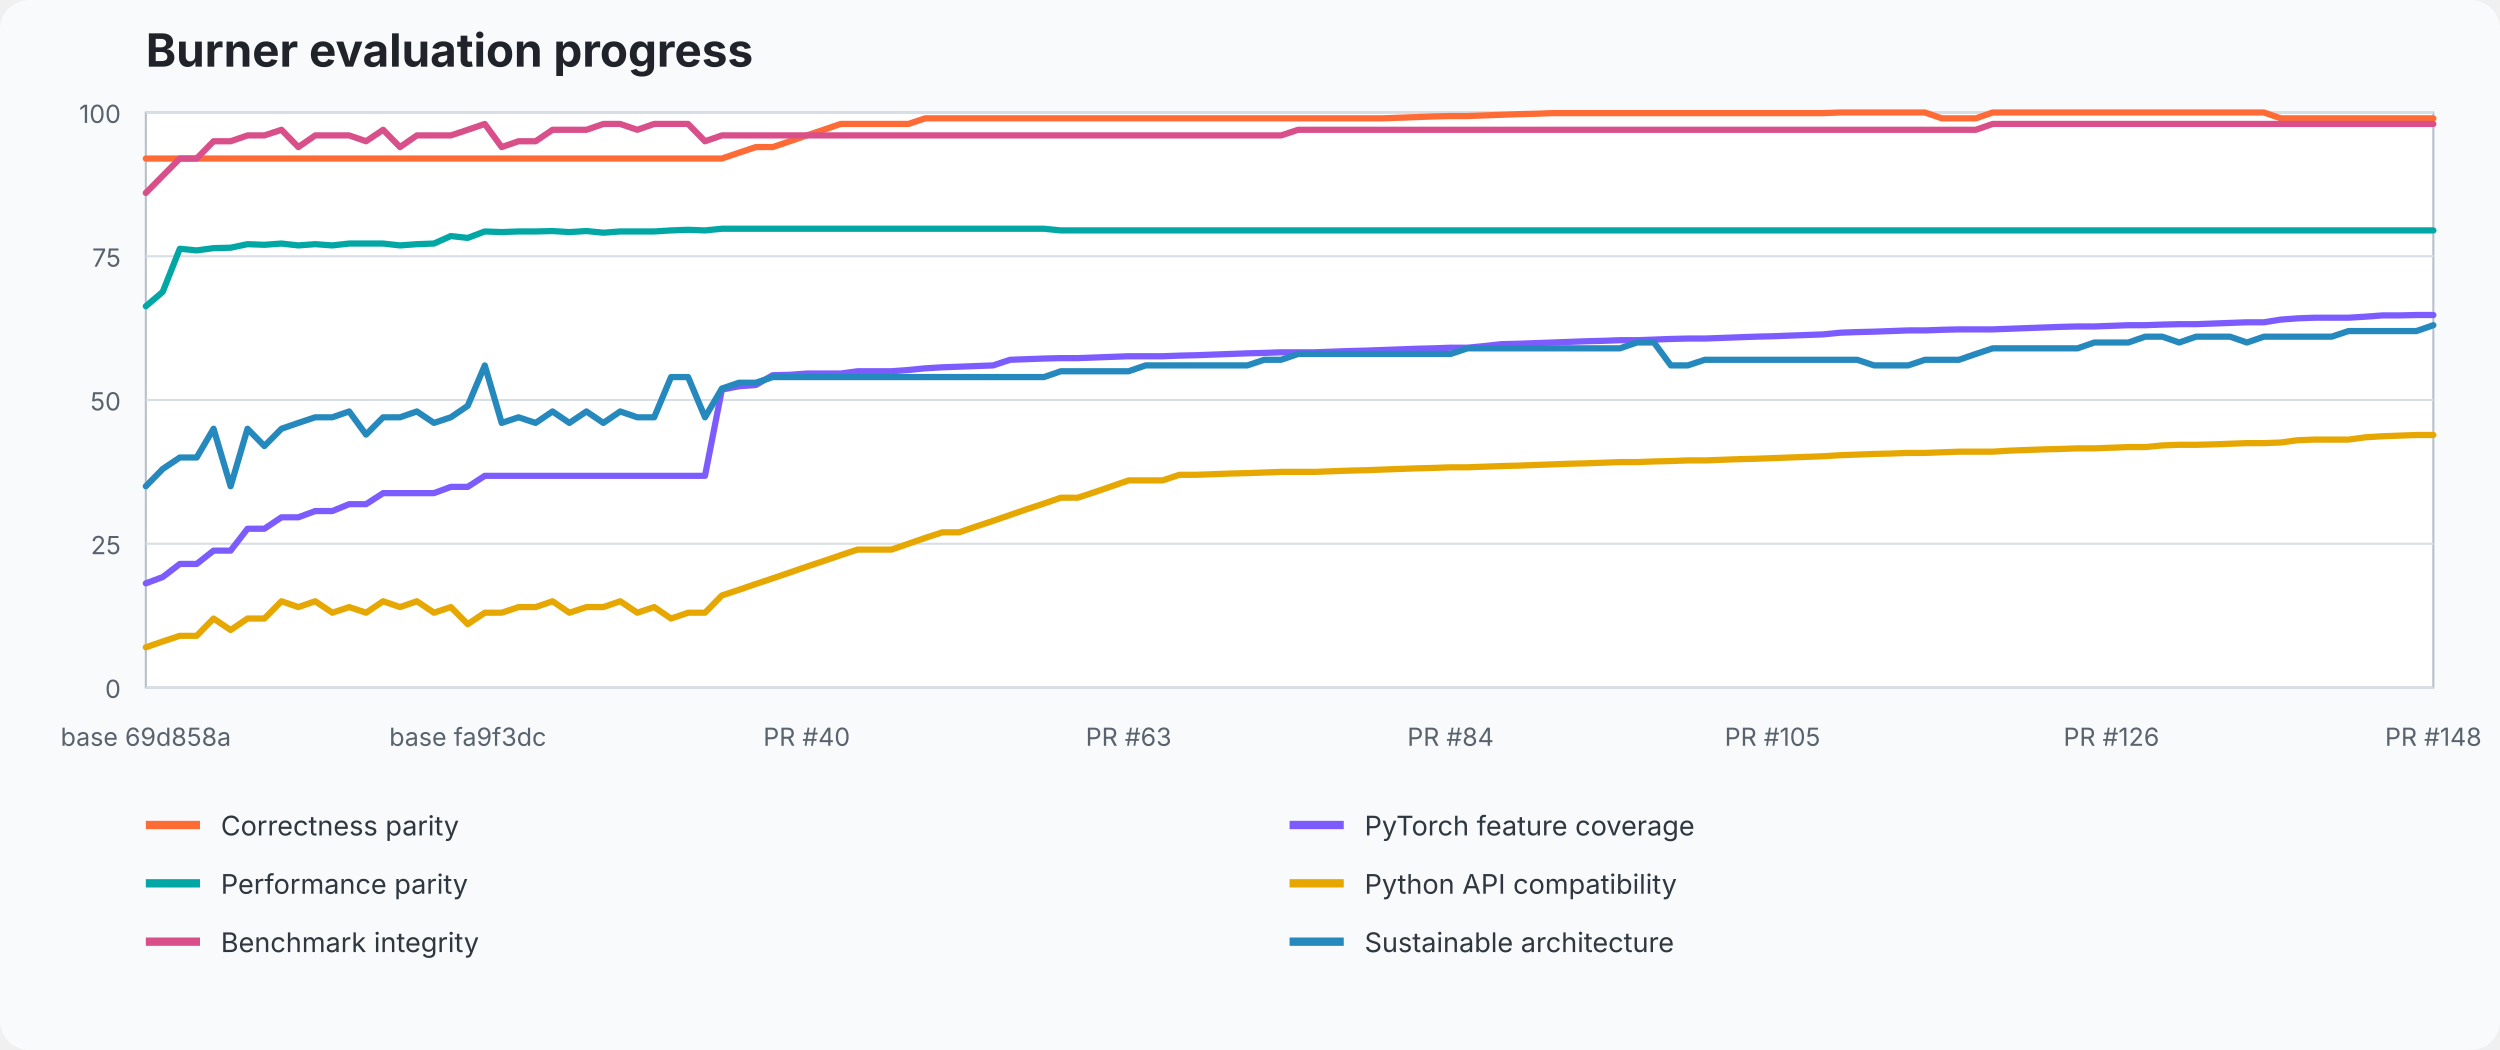
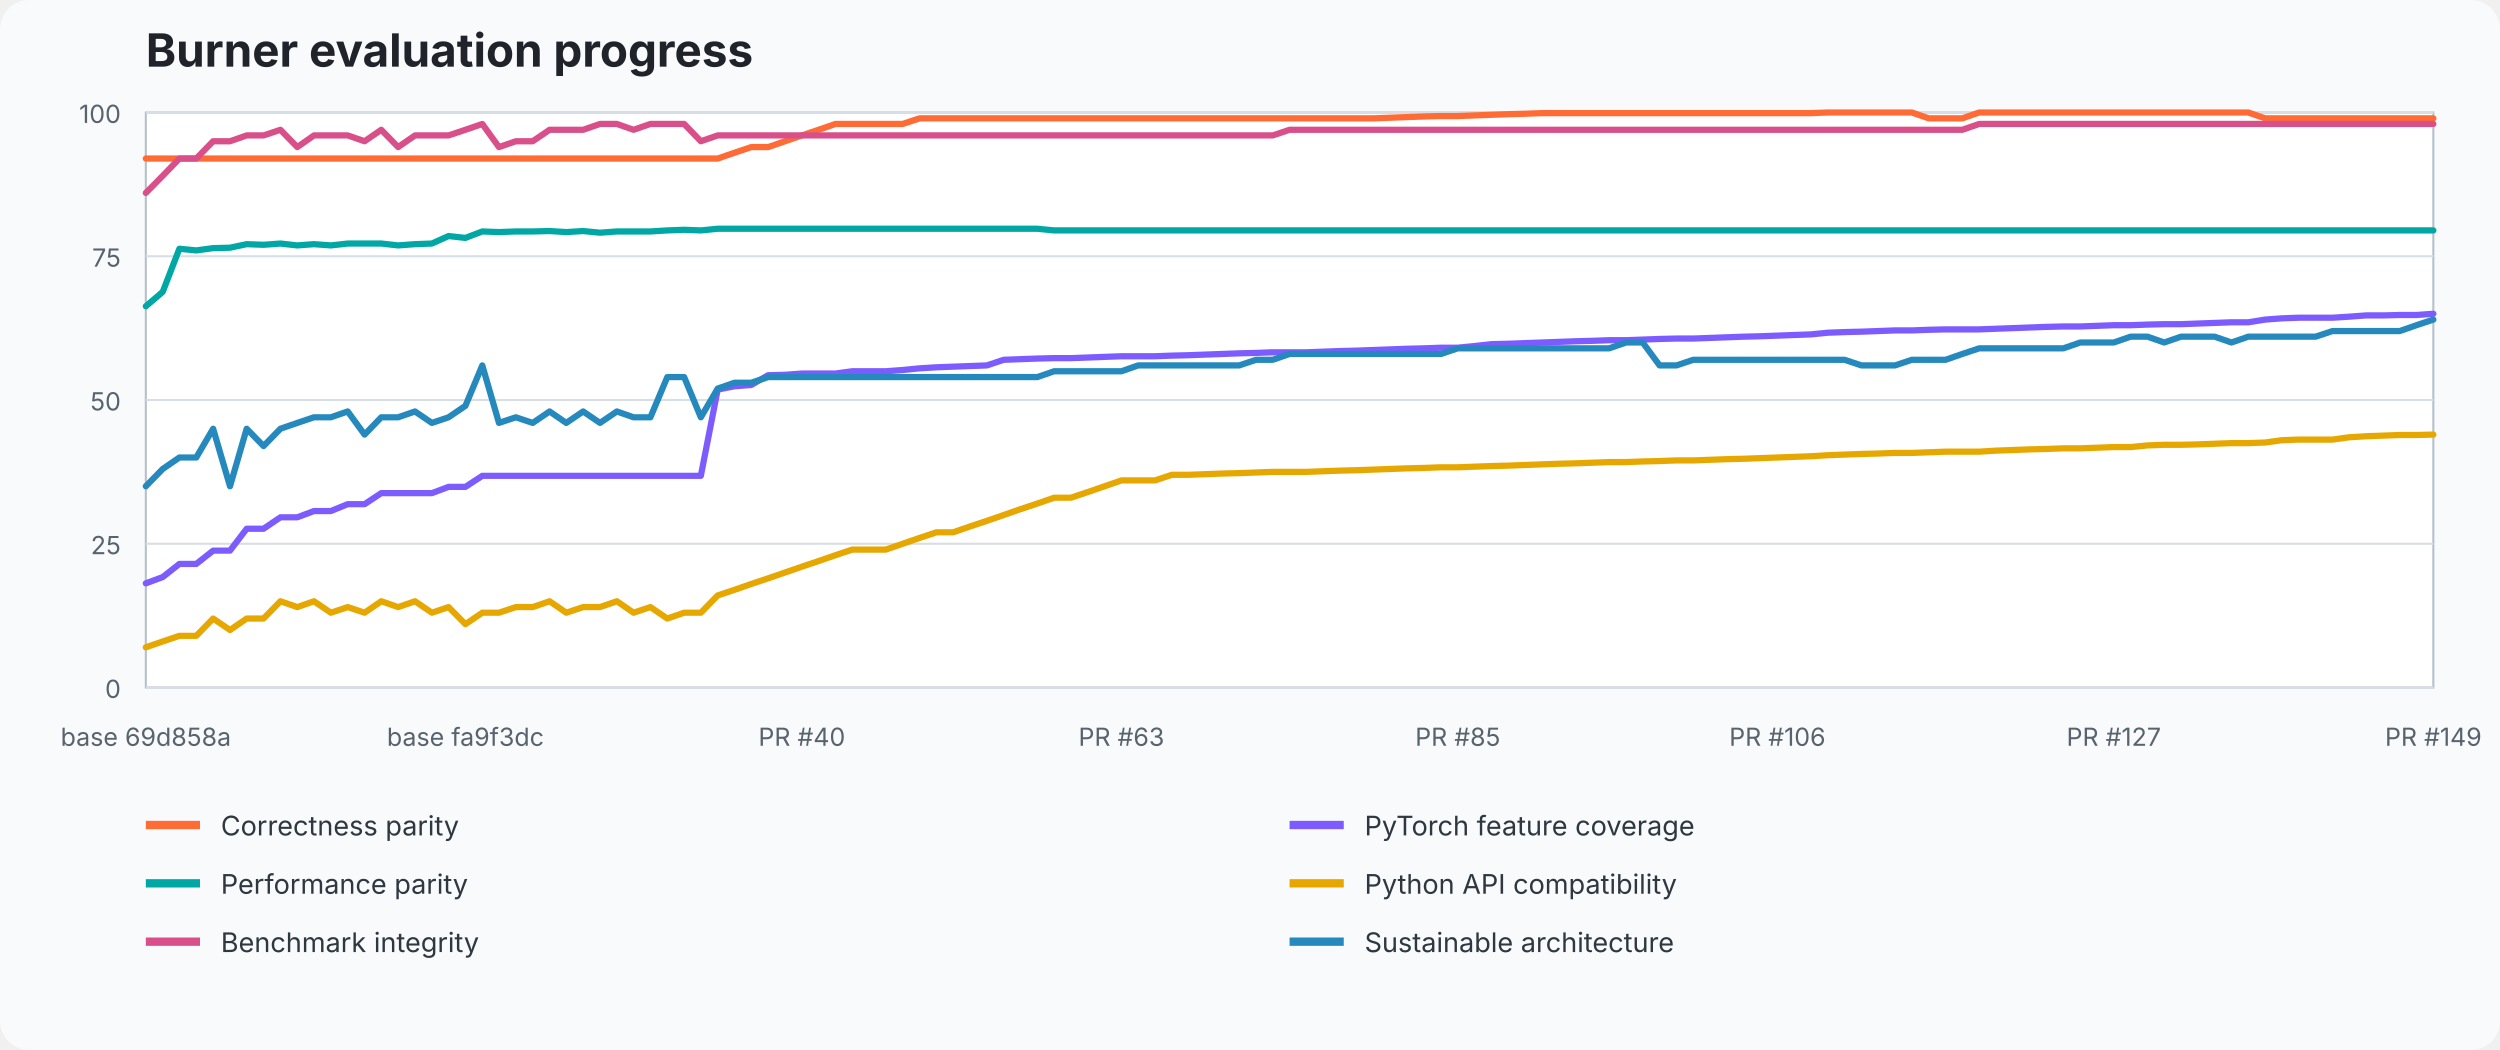
<svg xmlns="http://www.w3.org/2000/svg" width="1200" height="504" viewBox="0 0 1200 504" role="img" aria-labelledby="title desc">
  <style>text{font-family:ui-sans-serif,system-ui,-apple-system,BlinkMacSystemFont,"Segoe UI",sans-serif}.title{font-size:22px;font-weight:700;fill:#20242a}.axis{font-size:12px;fill:#59636e}.legend{font-size:13px;fill:#2f3740}.grid{stroke:#d8dee5;stroke-width:1}.plot{fill:#fff;stroke:#b7c0ca}</style>
  <rect width="100%" height="100%" fill="#f8fafc" rx="14" />
  <text x="70" y="32" class="title">Burner evaluation progress</text>
  <rect x="70" y="54" width="1098" height="276" class="plot" />
  <line x1="70" y1="330" x2="1168" y2="330" class="grid" />
  <text x="58" y="335" text-anchor="end" class="axis">0</text>
  <line x1="70" y1="261" x2="1168" y2="261" class="grid" />
  <text x="58" y="266" text-anchor="end" class="axis">25</text>
  <line x1="70" y1="192" x2="1168" y2="192" class="grid" />
  <text x="58" y="197" text-anchor="end" class="axis">50</text>
  <line x1="70" y1="123" x2="1168" y2="123" class="grid" />
  <text x="58" y="128" text-anchor="end" class="axis">75</text>
  <line x1="70" y1="54" x2="1168" y2="54" class="grid" />
  <text x="58" y="59" text-anchor="end" class="axis">100</text>
-   <polyline points="70.0,76.1 78.1,76.1 86.3,76.1 94.4,76.1 102.5,76.1 110.7,76.1 118.8,76.1 126.9,76.1 135.1,76.1 143.2,76.1 151.3,76.1 159.5,76.1 167.6,76.1 175.7,76.1 183.9,76.1 192.0,76.1 200.1,76.1 208.3,76.1 216.4,76.1 224.5,76.1 232.7,76.1 240.8,76.1 248.9,76.1 257.1,76.1 265.2,76.1 273.3,76.1 281.5,76.1 289.6,76.1 297.7,76.1 305.9,76.1 314.0,76.1 322.1,76.1 330.3,76.1 338.4,76.1 346.5,76.1 354.7,73.3 362.8,70.6 370.9,70.6 379.1,67.8 387.2,65.0 395.3,62.3 403.5,59.5 411.6,59.5 419.7,59.5 427.9,59.5 436.0,59.5 444.1,56.8 452.3,56.8 460.4,56.8 468.5,56.8 476.7,56.8 484.8,56.8 492.9,56.8 501.1,56.8 509.2,56.8 517.3,56.8 525.5,56.8 533.6,56.8 541.7,56.8 549.9,56.8 558.0,56.8 566.1,56.8 574.3,56.8 582.4,56.8 590.5,56.8 598.7,56.8 606.8,56.8 614.9,56.8 623.1,56.8 631.2,56.8 639.3,56.8 647.5,56.8 655.6,56.8 663.7,56.8 671.9,56.5 680.0,56.2 688.1,55.9 696.3,55.7 704.4,55.7 712.5,55.4 720.7,55.1 728.8,54.8 736.9,54.6 745.1,54.3 753.2,54.3 761.3,54.3 769.5,54.3 777.6,54.3 785.7,54.3 793.9,54.3 802.0,54.3 810.1,54.3 818.3,54.3 826.4,54.3 834.5,54.3 842.7,54.3 850.8,54.3 858.9,54.3 867.1,54.3 875.2,54.3 883.3,54.0 891.5,54.0 899.6,54.0 907.7,54.0 915.9,54.0 924.0,54.0 932.1,56.8 940.3,56.8 948.4,56.8 956.5,54.0 964.7,54.0 972.8,54.0 980.9,54.0 989.1,54.0 997.2,54.0 1005.3,54.0 1013.5,54.0 1021.6,54.0 1029.7,54.0 1037.9,54.0 1046.0,54.0 1054.1,54.0 1062.3,54.0 1070.4,54.0 1078.5,54.0 1086.7,54.0 1094.8,56.8 1102.9,56.8 1111.1,56.8 1119.2,56.8 1127.3,56.8 1135.5,56.8 1143.6,56.8 1151.7,56.8 1159.9,56.8 1168.0,56.8" fill="none" stroke="#ff6b35" stroke-width="3" stroke-linejoin="round" stroke-linecap="round" />
-   <polyline points="70.0,280.0 78.1,277.0 86.3,270.7 94.4,270.7 102.5,264.3 110.7,264.3 118.8,253.8 126.9,253.8 135.1,248.3 143.2,248.3 151.3,245.3 159.5,245.3 167.6,242.0 175.7,242.0 183.9,236.7 192.0,236.7 200.1,236.7 208.3,236.7 216.4,233.7 224.5,233.7 232.7,228.4 240.8,228.4 248.9,228.4 257.1,228.4 265.2,228.4 273.3,228.4 281.5,228.4 289.6,228.4 297.7,228.4 305.9,228.4 314.0,228.4 322.1,228.4 330.3,228.4 338.4,228.4 346.5,187.0 354.7,185.4 362.8,184.8 370.9,180.1 379.1,179.9 387.2,179.3 395.3,179.3 403.5,179.3 411.6,178.2 419.7,178.2 427.9,178.2 436.0,177.6 444.1,176.8 452.3,176.3 460.4,176.0 468.5,175.7 476.7,175.4 484.8,172.7 492.9,172.4 501.1,172.1 509.2,171.9 517.3,171.9 525.5,171.6 533.6,171.3 541.7,171.0 549.9,171.0 558.0,171.0 566.1,170.7 574.3,170.5 582.4,170.2 590.5,169.9 598.7,169.6 606.8,169.4 614.9,169.1 623.1,169.1 631.2,169.1 639.3,168.8 647.5,168.5 655.6,168.3 663.7,168.0 671.9,167.7 680.0,167.4 688.1,167.2 696.3,166.9 704.4,166.9 712.5,166.1 720.7,165.2 728.8,165.0 736.9,164.7 745.1,164.4 753.2,164.1 761.3,163.8 769.5,163.6 777.6,163.3 785.7,163.3 793.9,163.0 802.0,162.7 810.1,162.5 818.3,162.5 826.4,162.2 834.5,161.9 842.7,161.6 850.8,161.4 858.9,161.1 867.1,160.8 875.2,160.5 883.3,159.7 891.5,159.4 899.6,159.2 907.7,158.9 915.9,158.6 924.0,158.6 932.1,158.3 940.3,158.1 948.4,158.1 956.5,158.1 964.7,157.8 972.8,157.5 980.9,157.2 989.1,156.9 997.2,156.7 1005.3,156.7 1013.5,156.4 1021.6,156.1 1029.7,156.1 1037.9,155.8 1046.0,155.6 1054.1,155.6 1062.3,155.3 1070.4,155.0 1078.5,154.7 1086.7,154.7 1094.8,153.4 1102.9,152.8 1111.1,152.5 1119.2,152.5 1127.3,152.5 1135.5,152.0 1143.6,151.4 1151.7,151.4 1159.9,151.2 1168.0,151.2" fill="none" stroke="#7c5cff" stroke-width="3" stroke-linejoin="round" stroke-linecap="round" />
-   <polyline points="70.0,147.0 78.1,140.1 86.3,119.4 94.4,120.2 102.5,119.1 110.7,118.9 118.8,117.2 126.9,117.5 135.1,116.9 143.2,117.8 151.3,117.2 159.5,117.8 167.6,116.9 175.7,116.9 183.9,116.9 192.0,117.8 200.1,117.2 208.3,116.9 216.4,113.3 224.5,114.2 232.7,111.1 240.8,111.4 248.9,111.1 257.1,111.1 265.2,110.9 273.3,111.4 281.5,110.9 289.6,111.7 297.7,111.1 305.9,111.1 314.0,111.1 322.1,110.6 330.3,110.3 338.4,110.6 346.5,109.8 354.7,109.8 362.8,109.8 370.9,109.8 379.1,109.8 387.2,109.8 395.3,109.8 403.5,109.8 411.6,109.8 419.7,109.8 427.9,109.8 436.0,109.8 444.1,109.8 452.3,109.8 460.4,109.8 468.5,109.8 476.7,109.8 484.8,109.8 492.9,109.8 501.1,109.8 509.2,110.6 517.3,110.6 525.5,110.6 533.6,110.6 541.7,110.6 549.9,110.6 558.0,110.6 566.1,110.6 574.3,110.6 582.4,110.6 590.5,110.6 598.7,110.6 606.8,110.6 614.9,110.6 623.1,110.6 631.2,110.6 639.3,110.6 647.5,110.6 655.6,110.6 663.7,110.6 671.9,110.6 680.0,110.6 688.1,110.6 696.3,110.6 704.4,110.6 712.5,110.6 720.7,110.6 728.8,110.6 736.9,110.6 745.1,110.6 753.2,110.6 761.3,110.6 769.5,110.6 777.6,110.6 785.7,110.6 793.9,110.6 802.0,110.6 810.1,110.6 818.3,110.6 826.4,110.6 834.5,110.6 842.7,110.6 850.8,110.6 858.9,110.6 867.1,110.6 875.2,110.6 883.3,110.6 891.5,110.6 899.6,110.6 907.7,110.6 915.9,110.6 924.0,110.6 932.1,110.6 940.3,110.6 948.4,110.6 956.5,110.6 964.7,110.6 972.8,110.6 980.9,110.6 989.1,110.6 997.2,110.6 1005.3,110.6 1013.5,110.6 1021.6,110.6 1029.7,110.6 1037.9,110.6 1046.0,110.6 1054.1,110.6 1062.3,110.6 1070.4,110.6 1078.5,110.6 1086.7,110.6 1094.8,110.6 1102.9,110.6 1111.1,110.6 1119.2,110.6 1127.3,110.6 1135.5,110.6 1143.6,110.6 1151.7,110.6 1159.9,110.6 1168.0,110.6" fill="none" stroke="#00a7a5" stroke-width="3" stroke-linejoin="round" stroke-linecap="round" />
-   <polyline points="70.0,310.7 78.1,307.9 86.3,305.2 94.4,305.2 102.5,296.9 110.7,302.4 118.8,296.9 126.9,296.9 135.1,288.6 143.2,291.4 151.3,288.6 159.5,294.1 167.6,291.4 175.7,294.1 183.9,288.6 192.0,291.4 200.1,288.6 208.3,294.1 216.4,291.4 224.5,299.6 232.7,294.1 240.8,294.1 248.9,291.4 257.1,291.4 265.2,288.6 273.3,294.1 281.5,291.4 289.6,291.4 297.7,288.6 305.9,294.1 314.0,291.4 322.1,296.9 330.3,294.1 338.4,294.1 346.5,285.8 354.7,283.1 362.8,280.3 370.9,277.6 379.1,274.8 387.2,272.0 395.3,269.3 403.5,266.5 411.6,263.8 419.7,263.8 427.9,263.8 436.0,261.0 444.1,258.2 452.3,255.5 460.4,255.5 468.5,252.7 476.7,250.0 484.8,247.2 492.9,244.4 501.1,241.7 509.2,238.9 517.3,238.9 525.5,236.2 533.6,233.4 541.7,230.6 549.9,230.6 558.0,230.6 566.1,227.9 574.3,227.9 582.4,227.6 590.5,227.3 598.7,227.1 606.8,226.8 614.9,226.5 623.1,226.5 631.2,226.5 639.3,226.2 647.5,225.9 655.6,225.7 663.7,225.4 671.9,225.1 680.0,224.8 688.1,224.6 696.3,224.3 704.4,224.3 712.5,224.0 720.7,223.7 728.8,223.5 736.9,223.2 745.1,222.9 753.2,222.6 761.3,222.4 769.5,222.1 777.6,221.8 785.7,221.8 793.9,221.5 802.0,221.3 810.1,221.0 818.3,221.0 826.4,220.7 834.5,220.4 842.7,220.2 850.8,219.9 858.9,219.6 867.1,219.3 875.2,219.0 883.3,218.5 891.5,218.2 899.6,217.9 907.7,217.7 915.9,217.4 924.0,217.4 932.1,217.1 940.3,216.8 948.4,216.8 956.5,216.8 964.7,216.3 972.8,216.0 980.9,215.7 989.1,215.5 997.2,215.2 1005.3,215.2 1013.5,214.9 1021.6,214.6 1029.7,214.6 1037.9,213.8 1046.0,213.5 1054.1,213.5 1062.3,213.3 1070.4,213.0 1078.5,212.7 1086.7,212.7 1094.8,212.4 1102.9,211.3 1111.1,211.0 1119.2,211.0 1127.3,211.0 1135.5,209.9 1143.6,209.4 1151.7,209.1 1159.9,208.8 1168.0,208.8" fill="none" stroke="#e6a700" stroke-width="3" stroke-linejoin="round" stroke-linecap="round" />
-   <polyline points="70.0,92.6 78.1,84.4 86.3,76.1 94.4,76.1 102.5,67.8 110.7,67.8 118.8,65.0 126.9,65.0 135.1,62.3 143.2,70.6 151.3,65.0 159.5,65.0 167.6,65.0 175.7,67.8 183.9,62.3 192.0,70.6 200.1,65.0 208.3,65.0 216.4,65.0 224.5,62.3 232.7,59.5 240.8,70.6 248.9,67.8 257.1,67.8 265.2,62.3 273.3,62.3 281.5,62.3 289.6,59.5 297.7,59.5 305.9,62.3 314.0,59.5 322.1,59.5 330.3,59.5 338.4,67.8 346.5,65.0 354.7,65.0 362.8,65.0 370.9,65.0 379.1,65.0 387.2,65.0 395.3,65.0 403.5,65.0 411.6,65.0 419.7,65.0 427.9,65.0 436.0,65.0 444.1,65.0 452.3,65.0 460.4,65.0 468.5,65.0 476.7,65.0 484.8,65.0 492.9,65.0 501.1,65.0 509.2,65.0 517.3,65.0 525.5,65.0 533.6,65.0 541.7,65.0 549.9,65.0 558.0,65.0 566.1,65.0 574.3,65.0 582.4,65.0 590.5,65.0 598.7,65.0 606.8,65.0 614.9,65.0 623.1,62.3 631.2,62.3 639.3,62.3 647.5,62.3 655.6,62.3 663.7,62.3 671.9,62.3 680.0,62.3 688.1,62.3 696.3,62.3 704.4,62.3 712.5,62.3 720.7,62.3 728.8,62.3 736.9,62.3 745.1,62.3 753.2,62.3 761.3,62.3 769.5,62.3 777.6,62.3 785.7,62.3 793.9,62.3 802.0,62.3 810.1,62.3 818.3,62.3 826.4,62.3 834.5,62.3 842.7,62.3 850.8,62.3 858.9,62.3 867.1,62.3 875.2,62.3 883.3,62.3 891.5,62.3 899.6,62.3 907.7,62.3 915.9,62.3 924.0,62.3 932.1,62.3 940.3,62.3 948.4,62.3 956.5,59.5 964.7,59.5 972.8,59.5 980.9,59.5 989.1,59.5 997.2,59.5 1005.3,59.5 1013.5,59.5 1021.6,59.5 1029.7,59.5 1037.9,59.5 1046.0,59.5 1054.1,59.5 1062.3,59.5 1070.4,59.5 1078.5,59.5 1086.7,59.5 1094.8,59.5 1102.9,59.5 1111.1,59.5 1119.2,59.5 1127.3,59.5 1135.5,59.5 1143.6,59.5 1151.7,59.5 1159.9,59.5 1168.0,59.5" fill="none" stroke="#d94f8a" stroke-width="3" stroke-linejoin="round" stroke-linecap="round" />
-   <polyline points="70.0,233.4 78.1,225.1 86.3,219.6 94.4,219.6 102.5,205.8 110.7,233.4 118.8,205.8 126.9,214.1 135.1,205.8 143.2,203.0 151.3,200.3 159.5,200.3 167.6,197.5 175.7,208.6 183.9,200.3 192.0,200.3 200.1,197.5 208.3,203.0 216.4,200.3 224.5,194.8 232.7,175.4 240.8,203.0 248.9,200.3 257.1,203.0 265.2,197.5 273.3,203.0 281.5,197.5 289.6,203.0 297.7,197.5 305.9,200.3 314.0,200.3 322.1,181.0 330.3,181.0 338.4,200.3 346.5,186.5 354.7,183.7 362.8,183.7 370.9,181.0 379.1,181.0 387.2,181.0 395.3,181.0 403.5,181.0 411.6,181.0 419.7,181.0 427.9,181.0 436.0,181.0 444.1,181.0 452.3,181.0 460.4,181.0 468.5,181.0 476.7,181.0 484.8,181.0 492.9,181.0 501.1,181.0 509.2,178.2 517.3,178.2 525.5,178.2 533.6,178.2 541.7,178.2 549.9,175.4 558.0,175.4 566.1,175.4 574.3,175.4 582.4,175.4 590.5,175.4 598.7,175.4 606.8,172.7 614.9,172.7 623.1,169.9 631.2,169.9 639.3,169.9 647.5,169.9 655.6,169.9 663.7,169.9 671.9,169.9 680.0,169.9 688.1,169.9 696.3,169.9 704.4,167.2 712.5,167.2 720.7,167.2 728.8,167.2 736.9,167.2 745.1,167.2 753.2,167.2 761.3,167.2 769.5,167.2 777.6,167.2 785.7,164.4 793.9,164.4 802.0,175.4 810.1,175.4 818.3,172.7 826.4,172.7 834.5,172.7 842.7,172.7 850.8,172.7 858.9,172.7 867.1,172.7 875.2,172.7 883.3,172.7 891.5,172.7 899.6,175.4 907.7,175.4 915.9,175.4 924.0,172.7 932.1,172.7 940.3,172.7 948.4,169.9 956.5,167.2 964.7,167.2 972.8,167.2 980.9,167.2 989.1,167.2 997.2,167.2 1005.3,164.4 1013.5,164.4 1021.6,164.4 1029.7,161.6 1037.9,161.6 1046.0,164.4 1054.1,161.6 1062.3,161.6 1070.4,161.6 1078.5,164.4 1086.7,161.6 1094.8,161.6 1102.9,161.6 1111.1,161.6 1119.2,161.6 1127.3,158.9 1135.5,158.9 1143.6,158.9 1151.7,158.9 1159.9,158.9 1168.0,156.1" fill="none" stroke="#2589bd" stroke-width="3" stroke-linejoin="round" stroke-linecap="round" />
+   <polyline points="70.0,76.1 78.1,76.1 86.1,76.1 94.2,76.1 102.3,76.1 110.4,76.1 118.4,76.1 126.5,76.1 134.6,76.1 142.7,76.1 150.7,76.1 158.8,76.1 166.9,76.1 175.0,76.1 183.0,76.1 191.1,76.1 199.2,76.1 207.3,76.1 215.3,76.1 223.4,76.1 231.5,76.1 239.5,76.1 247.6,76.1 255.7,76.1 263.8,76.1 271.8,76.1 279.9,76.1 288.0,76.1 296.1,76.1 304.1,76.1 312.2,76.1 320.3,76.1 328.4,76.1 336.4,76.1 344.5,76.1 352.6,73.3 360.6,70.6 368.7,70.6 376.8,67.8 384.9,65.0 392.9,62.3 401.0,59.5 409.1,59.5 417.2,59.5 425.2,59.5 433.3,59.5 441.4,56.8 449.5,56.8 457.5,56.8 465.6,56.8 473.7,56.8 481.8,56.8 489.8,56.8 497.9,56.8 506.0,56.8 514.0,56.8 522.1,56.8 530.2,56.8 538.3,56.8 546.3,56.8 554.4,56.8 562.5,56.8 570.6,56.8 578.6,56.8 586.7,56.8 594.8,56.8 602.9,56.8 610.9,56.8 619.0,56.8 627.1,56.8 635.1,56.8 643.2,56.8 651.3,56.8 659.4,56.8 667.4,56.5 675.5,56.2 683.6,55.9 691.7,55.7 699.7,55.7 707.8,55.4 715.9,55.1 724.0,54.8 732.0,54.6 740.1,54.3 748.2,54.3 756.3,54.3 764.3,54.3 772.4,54.3 780.5,54.3 788.5,54.3 796.6,54.3 804.7,54.3 812.8,54.3 820.8,54.3 828.9,54.3 837.0,54.3 845.1,54.3 853.1,54.3 861.2,54.3 869.3,54.3 877.4,54.0 885.4,54.0 893.5,54.0 901.6,54.0 909.6,54.0 917.7,54.0 925.8,56.8 933.9,56.8 941.9,56.8 950.0,54.0 958.1,54.0 966.2,54.0 974.2,54.0 982.3,54.0 990.4,54.0 998.5,54.0 1006.5,54.0 1014.6,54.0 1022.7,54.0 1030.8,54.0 1038.8,54.0 1046.9,54.0 1055.0,54.0 1063.0,54.0 1071.1,54.0 1079.2,54.0 1087.3,56.8 1095.3,56.8 1103.4,56.8 1111.5,56.8 1119.6,56.8 1127.6,56.8 1135.7,56.8 1143.8,56.8 1151.9,56.8 1159.9,56.8 1168.0,56.8" fill="none" stroke="#ff6b35" stroke-width="3" stroke-linejoin="round" stroke-linecap="round" />
+   <polyline points="70.0,280.0 78.1,277.0 86.1,270.7 94.2,270.7 102.3,264.3 110.4,264.3 118.4,253.8 126.5,253.8 134.6,248.3 142.7,248.3 150.7,245.3 158.8,245.3 166.9,242.0 175.0,242.0 183.0,236.7 191.1,236.7 199.2,236.7 207.3,236.7 215.3,233.7 223.4,233.7 231.5,228.4 239.5,228.4 247.6,228.4 255.7,228.4 263.8,228.4 271.8,228.4 279.9,228.4 288.0,228.4 296.1,228.4 304.1,228.4 312.2,228.4 320.3,228.4 328.4,228.4 336.4,228.4 344.5,187.0 352.6,185.4 360.6,184.8 368.7,180.1 376.8,179.9 384.9,179.3 392.9,179.3 401.0,179.3 409.1,178.2 417.2,178.2 425.2,178.2 433.3,177.6 441.4,176.8 449.5,176.3 457.5,176.0 465.6,175.7 473.7,175.4 481.8,172.7 489.8,172.4 497.9,172.1 506.0,171.9 514.0,171.9 522.1,171.6 530.2,171.3 538.3,171.0 546.3,171.0 554.4,171.0 562.5,170.7 570.6,170.5 578.6,170.2 586.7,169.9 594.8,169.6 602.9,169.4 610.9,169.1 619.0,169.1 627.1,169.1 635.1,168.8 643.2,168.5 651.3,168.3 659.4,168.0 667.4,167.7 675.5,167.4 683.6,167.2 691.7,166.9 699.7,166.9 707.8,166.1 715.9,165.2 724.0,165.0 732.0,164.7 740.1,164.4 748.2,164.1 756.3,163.8 764.3,163.6 772.4,163.3 780.5,163.3 788.5,163.0 796.6,162.7 804.7,162.5 812.8,162.5 820.8,162.2 828.9,161.9 837.0,161.6 845.1,161.4 853.1,161.1 861.2,160.8 869.3,160.5 877.4,159.7 885.4,159.4 893.5,159.2 901.6,158.9 909.6,158.6 917.7,158.6 925.8,158.3 933.9,158.1 941.9,158.1 950.0,158.1 958.1,157.8 966.2,157.5 974.2,157.2 982.3,156.9 990.4,156.7 998.5,156.7 1006.5,156.4 1014.6,156.1 1022.7,156.1 1030.8,155.8 1038.8,155.6 1046.9,155.6 1055.0,155.3 1063.0,155.0 1071.1,154.7 1079.2,154.7 1087.3,153.4 1095.3,152.8 1103.4,152.5 1111.5,152.5 1119.6,152.5 1127.6,152.0 1135.7,151.4 1143.8,151.4 1151.9,151.2 1159.9,151.2 1168.0,150.6" fill="none" stroke="#7c5cff" stroke-width="3" stroke-linejoin="round" stroke-linecap="round" />
+   <polyline points="70.0,147.0 78.1,140.1 86.1,119.4 94.2,120.2 102.3,119.1 110.4,118.9 118.4,117.2 126.5,117.5 134.6,116.9 142.7,117.8 150.7,117.2 158.8,117.8 166.9,116.9 175.0,116.9 183.0,116.9 191.1,117.8 199.2,117.2 207.3,116.9 215.3,113.3 223.4,114.2 231.5,111.1 239.5,111.4 247.6,111.1 255.7,111.1 263.8,110.9 271.8,111.4 279.9,110.9 288.0,111.7 296.1,111.1 304.1,111.1 312.2,111.1 320.3,110.6 328.4,110.3 336.4,110.6 344.5,109.8 352.6,109.8 360.6,109.8 368.7,109.8 376.8,109.8 384.9,109.8 392.9,109.8 401.0,109.8 409.1,109.8 417.2,109.8 425.2,109.8 433.3,109.8 441.4,109.8 449.5,109.8 457.5,109.8 465.6,109.8 473.7,109.8 481.8,109.8 489.8,109.8 497.9,109.8 506.0,110.6 514.0,110.6 522.1,110.6 530.2,110.6 538.3,110.6 546.3,110.6 554.4,110.6 562.5,110.6 570.6,110.6 578.6,110.6 586.7,110.6 594.8,110.6 602.9,110.6 610.9,110.6 619.0,110.6 627.1,110.6 635.1,110.6 643.2,110.6 651.3,110.6 659.4,110.6 667.4,110.6 675.5,110.6 683.6,110.6 691.7,110.6 699.7,110.6 707.8,110.6 715.9,110.6 724.0,110.6 732.0,110.6 740.1,110.6 748.2,110.6 756.3,110.6 764.3,110.6 772.4,110.6 780.5,110.6 788.5,110.6 796.6,110.6 804.7,110.6 812.8,110.6 820.8,110.6 828.9,110.6 837.0,110.6 845.1,110.6 853.1,110.6 861.2,110.6 869.3,110.6 877.4,110.6 885.4,110.6 893.5,110.6 901.6,110.6 909.6,110.6 917.7,110.6 925.8,110.6 933.9,110.6 941.9,110.6 950.0,110.6 958.1,110.6 966.2,110.6 974.2,110.6 982.3,110.6 990.4,110.6 998.5,110.6 1006.5,110.6 1014.6,110.6 1022.7,110.6 1030.8,110.6 1038.8,110.6 1046.9,110.6 1055.0,110.6 1063.0,110.6 1071.1,110.6 1079.2,110.6 1087.3,110.6 1095.3,110.6 1103.4,110.6 1111.5,110.6 1119.6,110.6 1127.6,110.6 1135.7,110.6 1143.8,110.6 1151.9,110.6 1159.9,110.6 1168.0,110.6" fill="none" stroke="#00a7a5" stroke-width="3" stroke-linejoin="round" stroke-linecap="round" />
+   <polyline points="70.0,310.7 78.1,307.9 86.1,305.2 94.2,305.2 102.3,296.9 110.4,302.4 118.4,296.9 126.5,296.9 134.6,288.6 142.7,291.4 150.7,288.6 158.8,294.1 166.9,291.4 175.0,294.1 183.0,288.6 191.1,291.4 199.2,288.6 207.3,294.1 215.3,291.4 223.4,299.6 231.5,294.1 239.5,294.1 247.6,291.4 255.7,291.4 263.8,288.6 271.8,294.1 279.9,291.4 288.0,291.4 296.1,288.6 304.1,294.1 312.2,291.4 320.3,296.9 328.4,294.1 336.4,294.1 344.5,285.8 352.6,283.1 360.6,280.3 368.7,277.6 376.8,274.8 384.9,272.0 392.9,269.3 401.0,266.5 409.1,263.8 417.2,263.8 425.2,263.8 433.3,261.0 441.4,258.2 449.5,255.5 457.5,255.5 465.6,252.7 473.7,250.0 481.8,247.2 489.8,244.4 497.9,241.7 506.0,238.9 514.0,238.9 522.1,236.2 530.2,233.4 538.3,230.6 546.3,230.6 554.4,230.6 562.5,227.9 570.6,227.9 578.6,227.6 586.7,227.3 594.8,227.1 602.9,226.8 610.9,226.5 619.0,226.5 627.1,226.5 635.1,226.2 643.2,225.9 651.3,225.7 659.4,225.4 667.4,225.1 675.5,224.8 683.6,224.6 691.7,224.3 699.7,224.3 707.8,224.0 715.9,223.7 724.0,223.5 732.0,223.2 740.1,222.9 748.2,222.6 756.3,222.4 764.3,222.1 772.4,221.8 780.5,221.8 788.5,221.5 796.6,221.3 804.7,221.0 812.8,221.0 820.8,220.7 828.9,220.4 837.0,220.2 845.1,219.9 853.1,219.6 861.2,219.3 869.3,219.0 877.4,218.5 885.4,218.2 893.5,217.9 901.6,217.7 909.6,217.4 917.7,217.4 925.8,217.1 933.9,216.8 941.9,216.8 950.0,216.8 958.1,216.3 966.2,216.0 974.2,215.7 982.3,215.5 990.4,215.2 998.5,215.2 1006.5,214.9 1014.6,214.6 1022.7,214.6 1030.8,213.8 1038.8,213.5 1046.9,213.5 1055.0,213.3 1063.0,213.0 1071.1,212.7 1079.2,212.7 1087.3,212.4 1095.3,211.3 1103.4,211.0 1111.5,211.0 1119.6,211.0 1127.6,209.9 1135.7,209.4 1143.8,209.1 1151.9,208.8 1159.9,208.8 1168.0,208.6" fill="none" stroke="#e6a700" stroke-width="3" stroke-linejoin="round" stroke-linecap="round" />
+   <polyline points="70.0,92.6 78.1,84.4 86.1,76.1 94.2,76.1 102.3,67.8 110.4,67.8 118.4,65.0 126.5,65.0 134.6,62.3 142.7,70.6 150.7,65.0 158.8,65.0 166.9,65.0 175.0,67.8 183.0,62.3 191.1,70.6 199.2,65.0 207.3,65.0 215.3,65.0 223.4,62.3 231.5,59.5 239.5,70.6 247.6,67.8 255.7,67.8 263.8,62.3 271.8,62.3 279.9,62.3 288.0,59.5 296.1,59.5 304.1,62.3 312.2,59.5 320.3,59.5 328.4,59.5 336.4,67.8 344.5,65.0 352.6,65.0 360.6,65.0 368.7,65.0 376.8,65.0 384.9,65.0 392.9,65.0 401.0,65.0 409.1,65.0 417.2,65.0 425.2,65.0 433.3,65.0 441.4,65.0 449.5,65.0 457.5,65.0 465.6,65.0 473.7,65.0 481.8,65.0 489.8,65.0 497.9,65.0 506.0,65.0 514.0,65.0 522.1,65.0 530.2,65.0 538.3,65.0 546.3,65.0 554.4,65.0 562.5,65.0 570.6,65.0 578.6,65.0 586.7,65.0 594.8,65.0 602.9,65.0 610.9,65.0 619.0,62.3 627.1,62.3 635.1,62.3 643.2,62.3 651.3,62.3 659.4,62.3 667.4,62.3 675.5,62.3 683.6,62.3 691.7,62.3 699.7,62.3 707.8,62.3 715.9,62.3 724.0,62.3 732.0,62.3 740.1,62.3 748.2,62.3 756.3,62.3 764.3,62.3 772.4,62.3 780.5,62.3 788.5,62.3 796.6,62.3 804.7,62.3 812.8,62.3 820.8,62.3 828.9,62.3 837.0,62.3 845.1,62.3 853.1,62.3 861.2,62.3 869.3,62.3 877.4,62.3 885.4,62.3 893.5,62.3 901.6,62.3 909.6,62.3 917.7,62.3 925.8,62.3 933.9,62.3 941.9,62.3 950.0,59.5 958.1,59.5 966.2,59.5 974.2,59.5 982.3,59.5 990.4,59.5 998.5,59.5 1006.5,59.5 1014.6,59.5 1022.7,59.5 1030.8,59.5 1038.8,59.5 1046.9,59.5 1055.0,59.5 1063.0,59.5 1071.1,59.5 1079.2,59.5 1087.3,59.5 1095.3,59.5 1103.4,59.5 1111.5,59.5 1119.6,59.5 1127.6,59.5 1135.7,59.5 1143.8,59.5 1151.9,59.5 1159.9,59.5 1168.0,59.5" fill="none" stroke="#d94f8a" stroke-width="3" stroke-linejoin="round" stroke-linecap="round" />
+   <polyline points="70.0,233.4 78.1,225.1 86.1,219.6 94.2,219.6 102.3,205.8 110.4,233.4 118.4,205.8 126.5,214.1 134.6,205.8 142.7,203.0 150.7,200.3 158.8,200.3 166.9,197.5 175.0,208.6 183.0,200.3 191.1,200.3 199.2,197.5 207.3,203.0 215.3,200.3 223.4,194.8 231.5,175.4 239.5,203.0 247.6,200.3 255.7,203.0 263.8,197.5 271.8,203.0 279.9,197.5 288.0,203.0 296.1,197.5 304.1,200.3 312.2,200.3 320.3,181.0 328.4,181.0 336.4,200.3 344.5,186.5 352.6,183.7 360.6,183.7 368.7,181.0 376.8,181.0 384.9,181.0 392.9,181.0 401.0,181.0 409.1,181.0 417.2,181.0 425.2,181.0 433.3,181.0 441.4,181.0 449.5,181.0 457.5,181.0 465.6,181.0 473.7,181.0 481.8,181.0 489.8,181.0 497.9,181.0 506.0,178.2 514.0,178.2 522.1,178.2 530.2,178.2 538.3,178.2 546.3,175.4 554.4,175.4 562.5,175.4 570.6,175.4 578.6,175.4 586.7,175.4 594.8,175.4 602.9,172.7 610.9,172.7 619.0,169.9 627.1,169.9 635.1,169.9 643.2,169.9 651.3,169.9 659.4,169.9 667.4,169.9 675.5,169.9 683.6,169.9 691.7,169.9 699.7,167.2 707.8,167.2 715.9,167.2 724.0,167.2 732.0,167.2 740.1,167.2 748.2,167.2 756.3,167.2 764.3,167.2 772.4,167.2 780.5,164.4 788.5,164.4 796.6,175.4 804.7,175.4 812.8,172.7 820.8,172.7 828.9,172.7 837.0,172.7 845.1,172.7 853.1,172.7 861.2,172.7 869.3,172.7 877.4,172.7 885.4,172.7 893.5,175.4 901.6,175.4 909.6,175.4 917.7,172.7 925.8,172.7 933.9,172.7 941.9,169.9 950.0,167.2 958.1,167.2 966.2,167.2 974.2,167.2 982.3,167.2 990.4,167.2 998.5,164.4 1006.5,164.4 1014.6,164.4 1022.7,161.6 1030.8,161.6 1038.8,164.4 1046.9,161.6 1055.0,161.6 1063.0,161.6 1071.1,164.4 1079.2,161.6 1087.3,161.6 1095.3,161.6 1103.4,161.6 1111.5,161.6 1119.6,158.9 1127.6,158.9 1135.7,158.9 1143.8,158.9 1151.9,158.9 1159.9,156.1 1168.0,153.4" fill="none" stroke="#2589bd" stroke-width="3" stroke-linejoin="round" stroke-linecap="round" />
  <text x="70" y="358" text-anchor="middle" class="axis">base 69d858a</text>
-   <text x="224.533" y="358" text-anchor="middle" class="axis">base fa9f3dc</text>
-   <text x="387.2" y="358" text-anchor="middle" class="axis">PR #40</text>
-   <text x="541.733" y="358" text-anchor="middle" class="axis">PR #63</text>
-   <text x="696.267" y="358" text-anchor="middle" class="axis">PR #84</text>
-   <text x="850.8" y="358" text-anchor="middle" class="axis">PR #105</text>
-   <text x="1013.467" y="358" text-anchor="middle" class="axis">PR #126</text>
-   <text x="1168" y="358" text-anchor="middle" class="axis">PR #148</text>
+   <text x="223.397" y="358" text-anchor="middle" class="axis">base fa9f3dc</text>
+   <text x="384.868" y="358" text-anchor="middle" class="axis">PR #40</text>
+   <text x="538.265" y="358" text-anchor="middle" class="axis">PR #63</text>
+   <text x="699.735" y="358" text-anchor="middle" class="axis">PR #85</text>
+   <text x="853.132" y="358" text-anchor="middle" class="axis">PR #106</text>
+   <text x="1014.603" y="358" text-anchor="middle" class="axis">PR #127</text>
+   <text x="1168" y="358" text-anchor="middle" class="axis">PR #149</text>
  <line x1="70" y1="396" x2="96" y2="396" stroke="#ff6b35" stroke-width="4" />
  <text x="106" y="401" class="legend">Correctness parity</text>
  <line x1="619" y1="396" x2="645" y2="396" stroke="#7c5cff" stroke-width="4" />
  <text x="655" y="401" class="legend">PyTorch feature coverage</text>
  <line x1="70" y1="424" x2="96" y2="424" stroke="#00a7a5" stroke-width="4" />
  <text x="106" y="429" class="legend">Performance parity</text>
  <line x1="619" y1="424" x2="645" y2="424" stroke="#e6a700" stroke-width="4" />
  <text x="655" y="429" class="legend">Python API compatibility</text>
  <line x1="70" y1="452" x2="96" y2="452" stroke="#d94f8a" stroke-width="4" />
  <text x="106" y="457" class="legend">Benchmark integrity</text>
  <line x1="619" y1="452" x2="645" y2="452" stroke="#2589bd" stroke-width="4" />
  <text x="655" y="457" class="legend">Sustainable architecture</text>
</svg>
